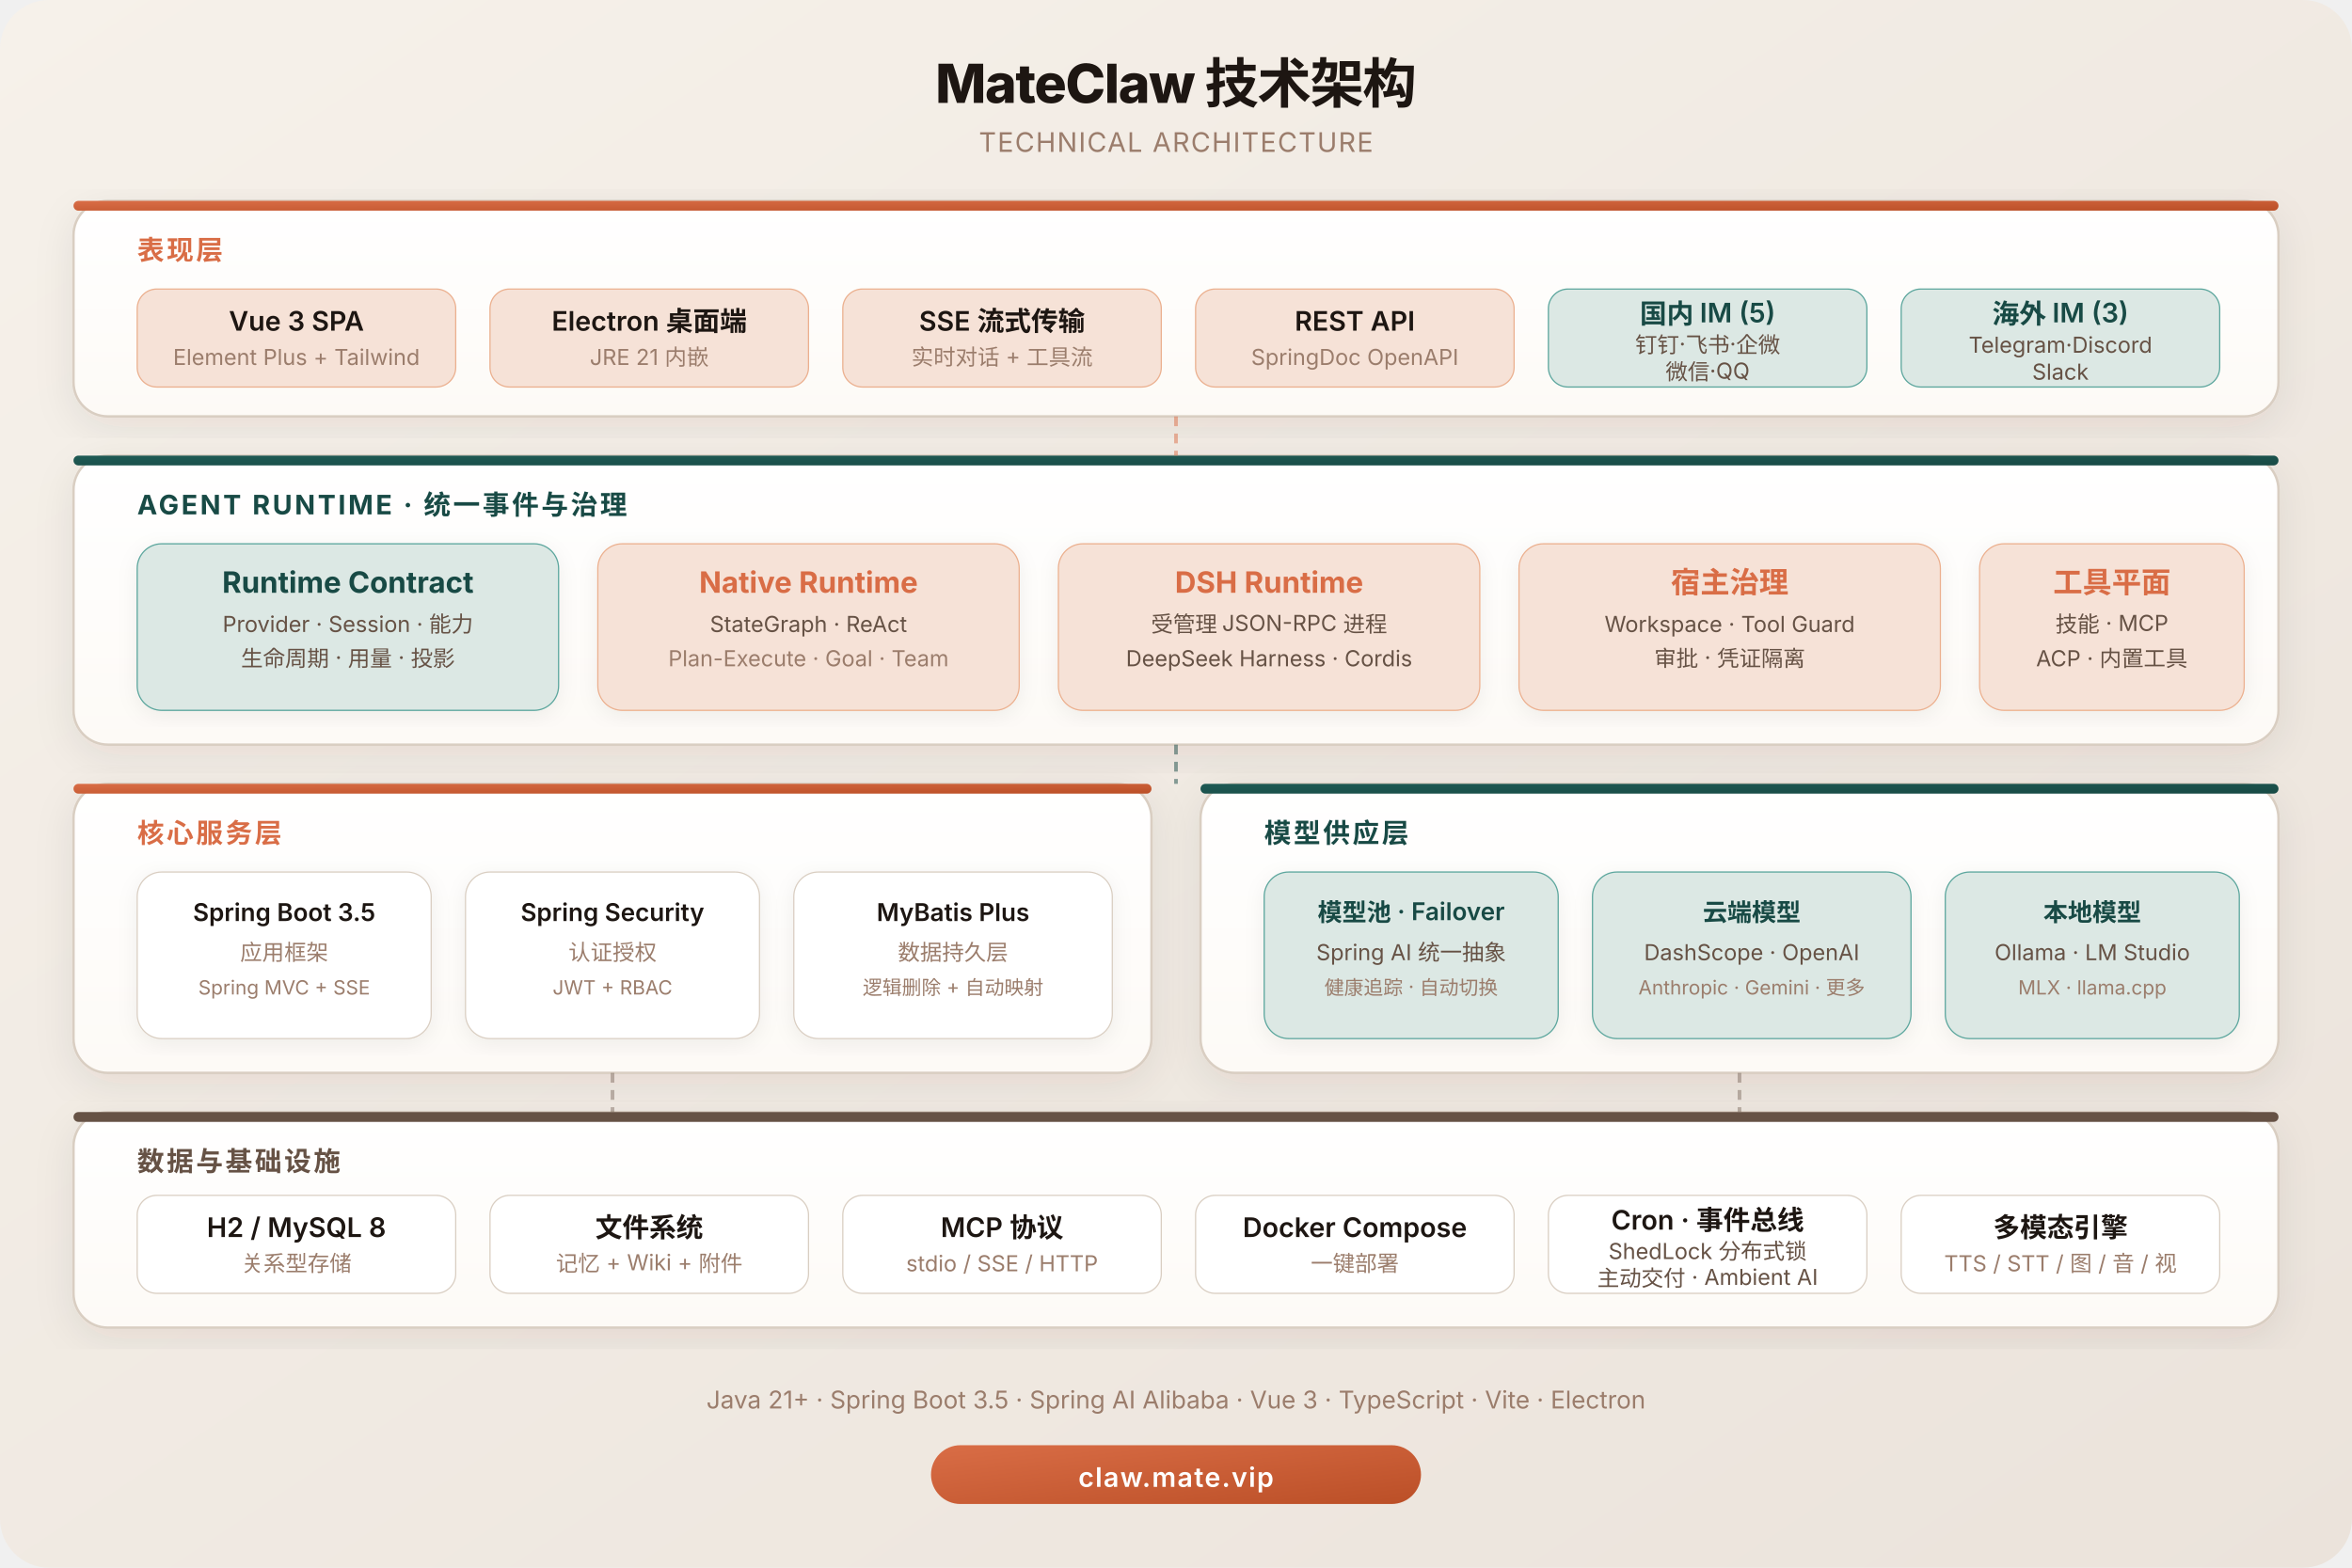
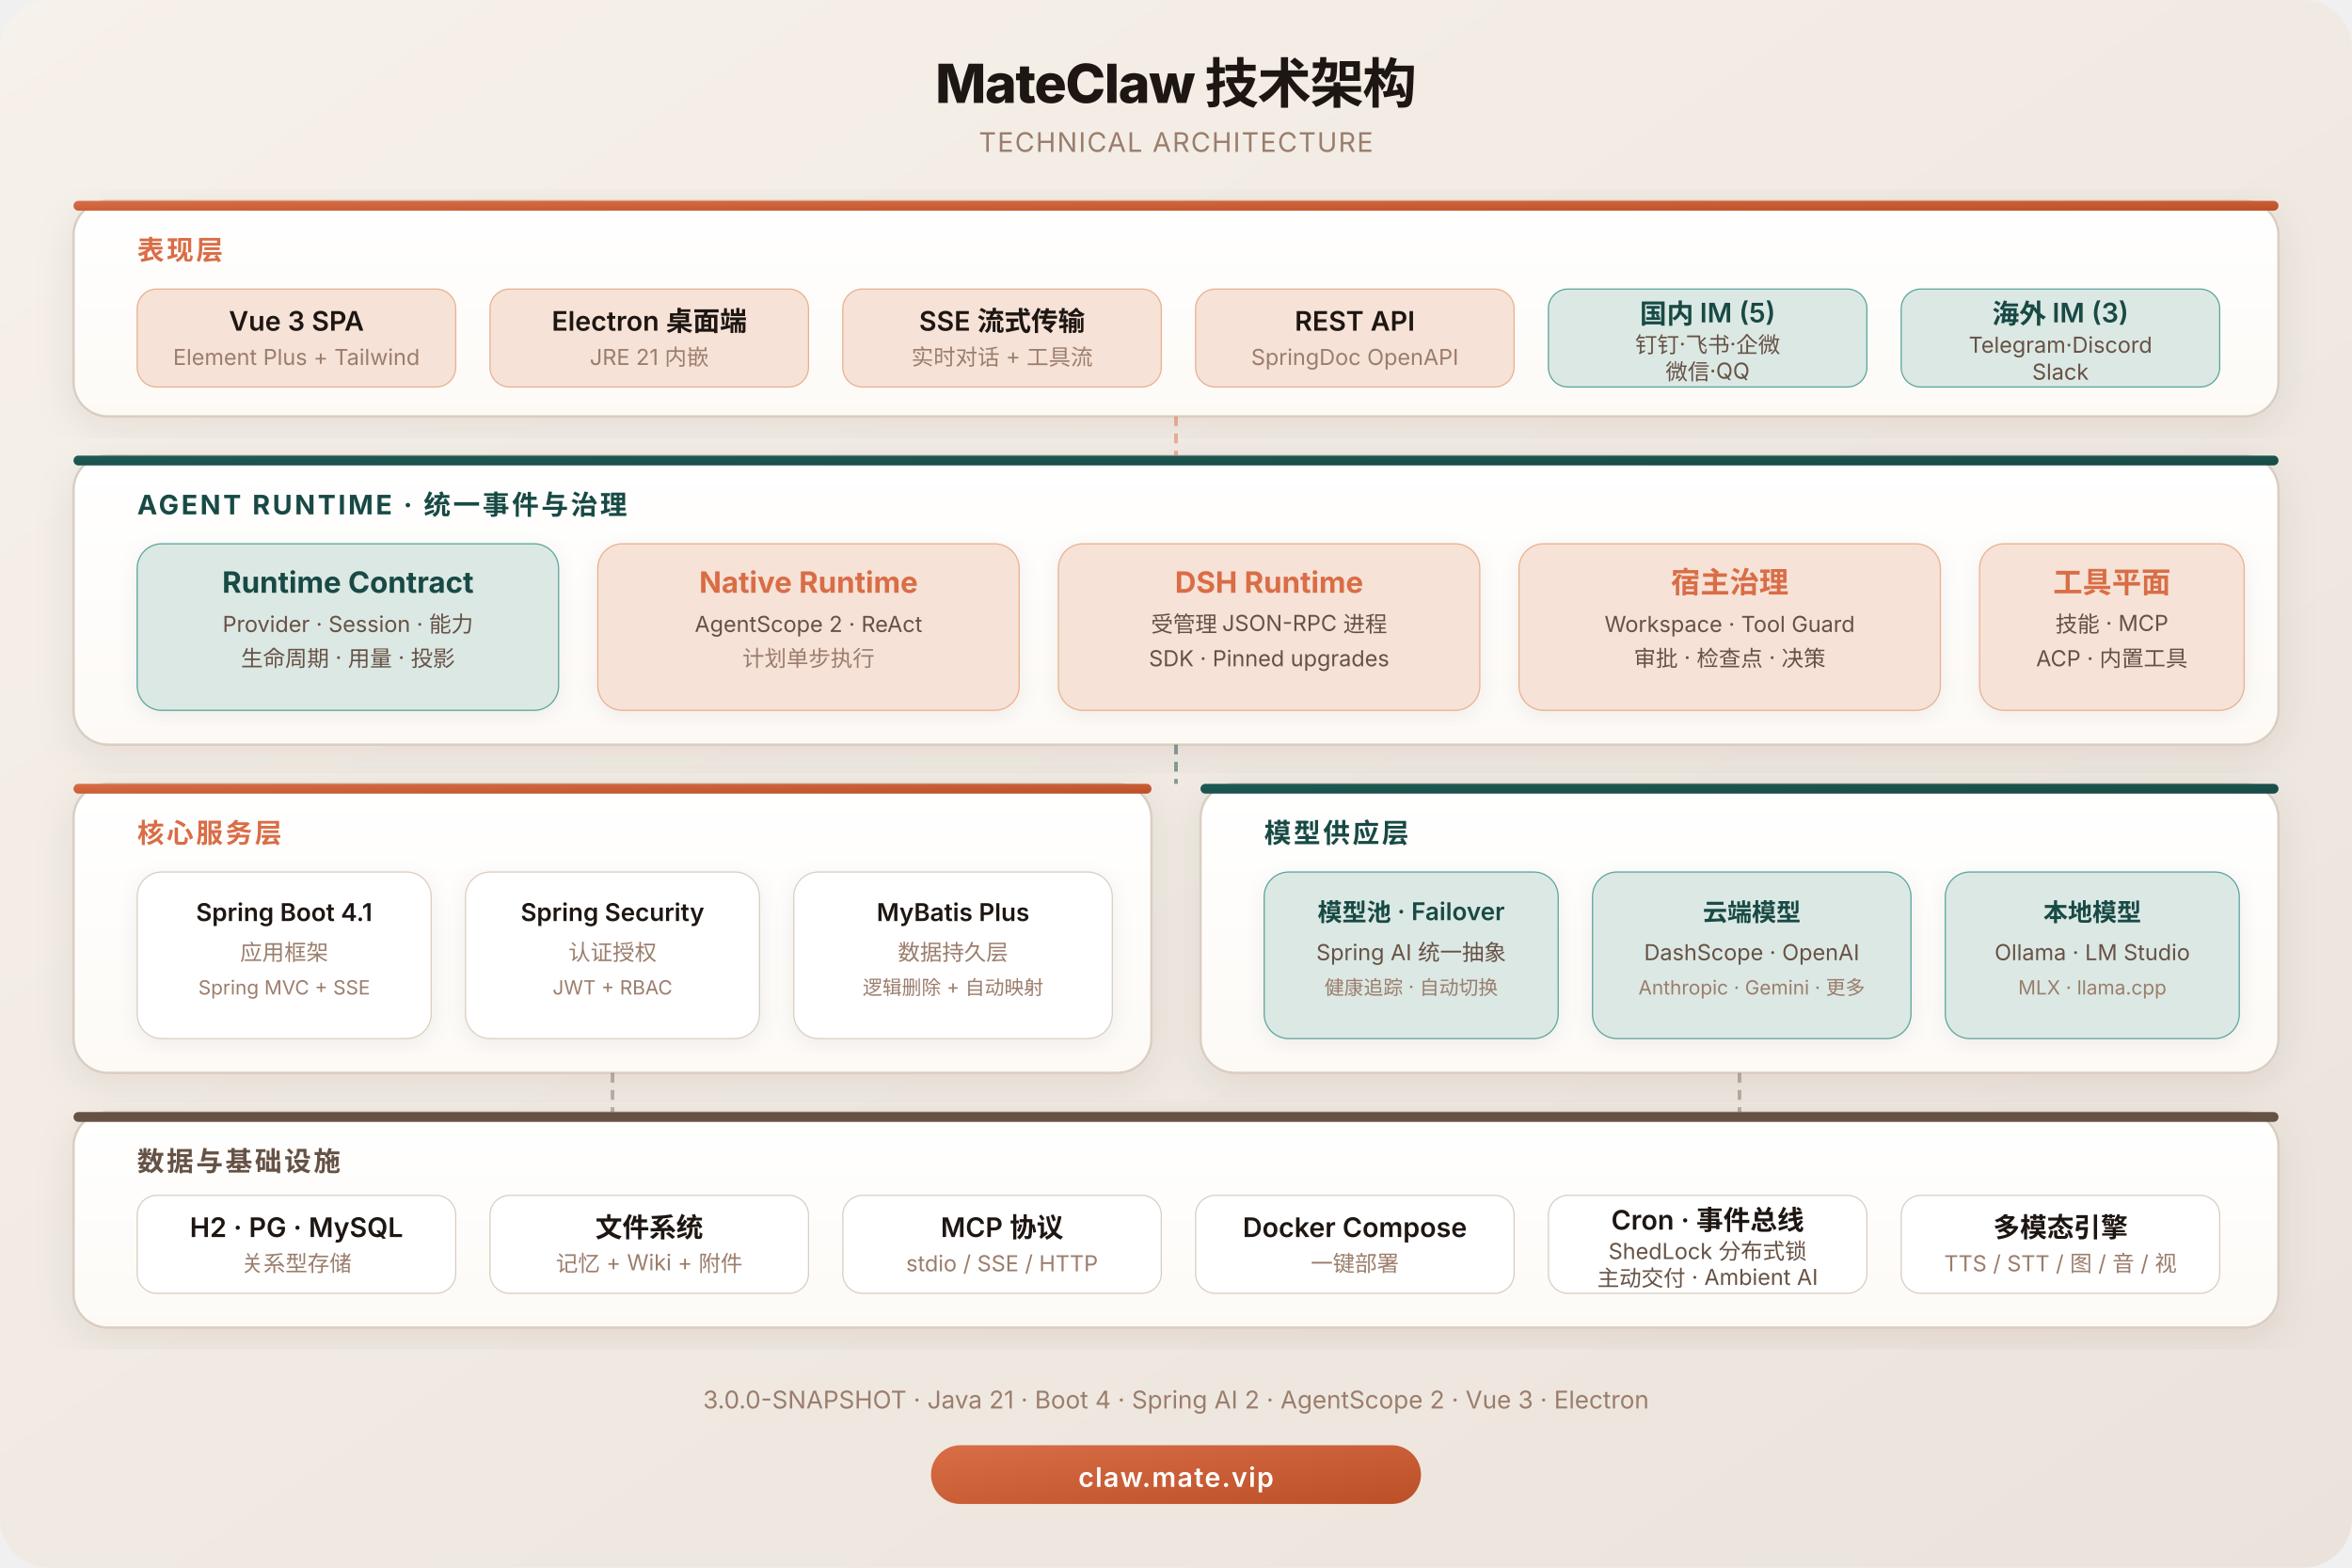
<svg xmlns="http://www.w3.org/2000/svg" viewBox="0 0 960 640" font-family="'Inter','PingFang SC','Microsoft YaHei',sans-serif">
  <defs>
    <linearGradient id="bg" x1="0" y1="0" x2="1" y2="1">
      <stop offset="0%" stop-color="#f6f1ea" />
      <stop offset="100%" stop-color="#ebe3db" />
    </linearGradient>
    <linearGradient id="primary" x1="0" y1="0" x2="1" y2="1">
      <stop offset="0%" stop-color="#d96d46" />
      <stop offset="100%" stop-color="#bb4f27" />
    </linearGradient>
    <linearGradient id="accent" x1="0" y1="0" x2="1" y2="1">
      <stop offset="0%" stop-color="#1e5a54" />
      <stop offset="100%" stop-color="#184a45" />
    </linearGradient>
    <linearGradient id="warm" x1="0" y1="0" x2="0" y2="1">
      <stop offset="0%" stop-color="#ffffff" />
      <stop offset="100%" stop-color="#fdfaf6" />
    </linearGradient>
    <filter id="shadow">
      <feDropShadow dx="0" dy="4" stdDeviation="8" flood-color="#3a2013" flood-opacity="0.08" />
    </filter>
    <filter id="shadowSm">
      <feDropShadow dx="0" dy="2" stdDeviation="4" flood-color="#3a2013" flood-opacity="0.06" />
    </filter>
  </defs>
  <rect width="960" height="640" rx="20" fill="url(#bg)" />
  <text x="480" y="42" text-anchor="middle" font-size="22" font-weight="800" fill="#1d1612" letter-spacing="-0.5">MateClaw 技术架构</text>
  <text x="480" y="62" text-anchor="middle" font-size="11" fill="#9b7d6c" letter-spacing="0.5">TECHNICAL ARCHITECTURE</text>
  <rect x="30" y="82" width="900" height="88" rx="14" fill="url(#warm)" stroke="#d9cec2" stroke-width="1" filter="url(#shadow)" />
  <rect x="30" y="82" width="900" height="4" rx="2" fill="url(#primary)" />
  <text x="56" y="106" font-size="11" font-weight="700" fill="#d96d46" letter-spacing="1">表现层</text>
  <g transform="translate(56, 118)">
    <rect width="130" height="40" rx="8" fill="#f6e2d7" stroke="#ebb08f" stroke-width="0.5" />
    <text x="65" y="17" text-anchor="middle" font-size="11" font-weight="600" fill="#1d1612">Vue 3 SPA</text>
    <text x="65" y="31" text-anchor="middle" font-size="9" fill="#9b7d6c">Element Plus + Tailwind</text>
  </g>
  <g transform="translate(200, 118)">
    <rect width="130" height="40" rx="8" fill="#f6e2d7" stroke="#ebb08f" stroke-width="0.5" />
    <text x="65" y="17" text-anchor="middle" font-size="11" font-weight="600" fill="#1d1612">Electron 桌面端</text>
    <text x="65" y="31" text-anchor="middle" font-size="9" fill="#9b7d6c">JRE 21 内嵌</text>
  </g>
  <g transform="translate(344, 118)">
    <rect width="130" height="40" rx="8" fill="#f6e2d7" stroke="#ebb08f" stroke-width="0.5" />
    <text x="65" y="17" text-anchor="middle" font-size="11" font-weight="600" fill="#1d1612">SSE 流式传输</text>
    <text x="65" y="31" text-anchor="middle" font-size="9" fill="#9b7d6c">实时对话 + 工具流</text>
  </g>
  <g transform="translate(488, 118)">
    <rect width="130" height="40" rx="8" fill="#f6e2d7" stroke="#ebb08f" stroke-width="0.5" />
    <text x="65" y="17" text-anchor="middle" font-size="11" font-weight="600" fill="#1d1612">REST API</text>
    <text x="65" y="31" text-anchor="middle" font-size="9" fill="#9b7d6c">SpringDoc OpenAPI</text>
  </g>
  <g transform="translate(632, 118)">
    <rect width="130" height="40" rx="8" fill="#dce8e4" stroke="#5ca69d" stroke-width="0.5" />
    <text x="65" y="14" text-anchor="middle" font-size="11" font-weight="600" fill="#184a45">国内 IM (5)</text>
    <text x="65" y="26" text-anchor="middle" font-size="9" fill="#665245">钉钉·飞书·企微</text>
    <text x="65" y="37" text-anchor="middle" font-size="9" fill="#665245">微信·QQ</text>
  </g>
  <g transform="translate(776, 118)">
    <rect width="130" height="40" rx="8" fill="#dce8e4" stroke="#5ca69d" stroke-width="0.5" />
    <text x="65" y="14" text-anchor="middle" font-size="11" font-weight="600" fill="#184a45">海外 IM (3)</text>
    <text x="65" y="26" text-anchor="middle" font-size="9" fill="#665245">Telegram·Discord</text>
    <text x="65" y="37" text-anchor="middle" font-size="9" fill="#665245">Slack</text>
  </g>
  <rect x="30" y="186" width="900" height="118" rx="14" fill="url(#warm)" stroke="#d9cec2" stroke-width="1" filter="url(#shadow)" />
  <rect x="30" y="186" width="900" height="4" rx="2" fill="url(#accent)" />
  <text x="56" y="210" font-size="11" font-weight="700" fill="#184a45" letter-spacing="1">AGENT RUNTIME · 统一事件与治理</text>
  <g transform="translate(56, 222)">
    <rect width="172" height="68" rx="10" fill="#dce8e4" stroke="#5ca69d" stroke-width="0.5" filter="url(#shadowSm)" />
    <text x="86" y="20" text-anchor="middle" font-size="12" font-weight="700" fill="#184a45">Runtime Contract</text>
    <text x="86" y="36" text-anchor="middle" font-size="9" fill="#665245">Provider · Session · 能力</text>
    <text x="86" y="50" text-anchor="middle" font-size="9" fill="#665245">生命周期 · 用量 · 投影</text>
  </g>
  <g transform="translate(244, 222)">
    <rect width="172" height="68" rx="10" fill="#f6e2d7" stroke="#ebb08f" stroke-width="0.5" filter="url(#shadowSm)" />
    <text x="86" y="20" text-anchor="middle" font-size="12" font-weight="700" fill="#d96d46">Native Runtime</text>
-     <text x="86" y="36" text-anchor="middle" font-size="9" fill="#665245">StateGraph · ReAct</text>
-     <text x="86" y="50" text-anchor="middle" font-size="9" fill="#9b7d6c">Plan-Execute · Goal · Team</text>
+     <text x="86" y="36" text-anchor="middle" font-size="9" fill="#665245">AgentScope 2 · ReAct</text>
+     <text x="86" y="50" text-anchor="middle" font-size="9" fill="#9b7d6c">计划单步执行</text>
  </g>
  <g transform="translate(432, 222)">
    <rect width="172" height="68" rx="10" fill="#f6e2d7" stroke="#ebb08f" stroke-width="0.5" filter="url(#shadowSm)" />
    <text x="86" y="20" text-anchor="middle" font-size="12" font-weight="700" fill="#d96d46">DSH Runtime</text>
    <text x="86" y="36" text-anchor="middle" font-size="9" fill="#665245">受管理 JSON-RPC 进程</text>
-     <text x="86" y="50" text-anchor="middle" font-size="9" fill="#665245">DeepSeek Harness · Cordis</text>
+     <text x="86" y="50" text-anchor="middle" font-size="9" fill="#665245">SDK · Pinned upgrades</text>
  </g>
  <g transform="translate(620, 222)">
    <rect width="172" height="68" rx="10" fill="#f6e2d7" stroke="#ebb08f" stroke-width="0.5" filter="url(#shadowSm)" />
    <text x="86" y="20" text-anchor="middle" font-size="12" font-weight="700" fill="#d96d46">宿主治理</text>
    <text x="86" y="36" text-anchor="middle" font-size="9" fill="#665245">Workspace · Tool Guard</text>
-     <text x="86" y="50" text-anchor="middle" font-size="9" fill="#665245">审批 · 凭证隔离</text>
+     <text x="86" y="50" text-anchor="middle" font-size="9" fill="#665245">审批 · 检查点 · 决策</text>
  </g>
  <g transform="translate(808, 222)">
    <rect width="108" height="68" rx="10" fill="#f6e2d7" stroke="#ebb08f" stroke-width="0.5" filter="url(#shadowSm)" />
    <text x="54" y="20" text-anchor="middle" font-size="12" font-weight="700" fill="#d96d46">工具平面</text>
    <text x="54" y="36" text-anchor="middle" font-size="9" fill="#665245">技能 · MCP</text>
    <text x="54" y="50" text-anchor="middle" font-size="9" fill="#665245">ACP · 内置工具</text>
  </g>
  <rect x="30" y="320" width="440" height="118" rx="14" fill="url(#warm)" stroke="#d9cec2" stroke-width="1" filter="url(#shadow)" />
  <rect x="30" y="320" width="440" height="4" rx="2" fill="url(#primary)" />
  <text x="56" y="344" font-size="11" font-weight="700" fill="#d96d46" letter-spacing="1">核心服务层</text>
  <g transform="translate(56, 356)">
    <rect width="120" height="68" rx="10" fill="#fff" stroke="#d9cec2" stroke-width="0.5" filter="url(#shadowSm)" />
-     <text x="60" y="20" text-anchor="middle" font-size="10" font-weight="600" fill="#1d1612">Spring Boot 3.5</text>
+     <text x="60" y="20" text-anchor="middle" font-size="10" font-weight="600" fill="#1d1612">Spring Boot 4.1</text>
    <text x="60" y="36" text-anchor="middle" font-size="9" fill="#9b7d6c">应用框架</text>
    <text x="60" y="50" text-anchor="middle" font-size="8" fill="#9b7d6c">Spring MVC + SSE</text>
  </g>
  <g transform="translate(190, 356)">
    <rect width="120" height="68" rx="10" fill="#fff" stroke="#d9cec2" stroke-width="0.5" filter="url(#shadowSm)" />
    <text x="60" y="20" text-anchor="middle" font-size="10" font-weight="600" fill="#1d1612">Spring Security</text>
    <text x="60" y="36" text-anchor="middle" font-size="9" fill="#9b7d6c">认证授权</text>
    <text x="60" y="50" text-anchor="middle" font-size="8" fill="#9b7d6c">JWT + RBAC</text>
  </g>
  <g transform="translate(324, 356)">
    <rect width="130" height="68" rx="10" fill="#fff" stroke="#d9cec2" stroke-width="0.5" filter="url(#shadowSm)" />
    <text x="65" y="20" text-anchor="middle" font-size="10" font-weight="600" fill="#1d1612">MyBatis Plus</text>
    <text x="65" y="36" text-anchor="middle" font-size="9" fill="#9b7d6c">数据持久层</text>
    <text x="65" y="50" text-anchor="middle" font-size="8" fill="#9b7d6c">逻辑删除 + 自动映射</text>
  </g>
  <rect x="490" y="320" width="440" height="118" rx="14" fill="url(#warm)" stroke="#d9cec2" stroke-width="1" filter="url(#shadow)" />
  <rect x="490" y="320" width="440" height="4" rx="2" fill="url(#accent)" />
  <text x="516" y="344" font-size="11" font-weight="700" fill="#184a45" letter-spacing="1">模型供应层</text>
  <g transform="translate(516, 356)">
    <rect width="120" height="68" rx="10" fill="#dce8e4" stroke="#5ca69d" stroke-width="0.5" filter="url(#shadowSm)" />
    <text x="60" y="20" text-anchor="middle" font-size="10" font-weight="600" fill="#184a45">模型池 · Failover</text>
    <text x="60" y="36" text-anchor="middle" font-size="9" fill="#665245">Spring AI 统一抽象</text>
    <text x="60" y="50" text-anchor="middle" font-size="8" fill="#9b7d6c">健康追踪 · 自动切换</text>
  </g>
  <g transform="translate(650, 356)">
    <rect width="130" height="68" rx="10" fill="#dce8e4" stroke="#5ca69d" stroke-width="0.5" filter="url(#shadowSm)" />
    <text x="65" y="20" text-anchor="middle" font-size="10" font-weight="600" fill="#184a45">云端模型</text>
    <text x="65" y="36" text-anchor="middle" font-size="9" fill="#665245">DashScope · OpenAI</text>
    <text x="65" y="50" text-anchor="middle" font-size="8" fill="#9b7d6c">Anthropic · Gemini · 更多</text>
  </g>
  <g transform="translate(794, 356)">
    <rect width="120" height="68" rx="10" fill="#dce8e4" stroke="#5ca69d" stroke-width="0.5" filter="url(#shadowSm)" />
    <text x="60" y="20" text-anchor="middle" font-size="10" font-weight="600" fill="#184a45">本地模型</text>
    <text x="60" y="36" text-anchor="middle" font-size="9" fill="#665245">Ollama · LM Studio</text>
    <text x="60" y="50" text-anchor="middle" font-size="8" fill="#9b7d6c">MLX · llama.cpp</text>
  </g>
  <rect x="30" y="454" width="900" height="88" rx="14" fill="url(#warm)" stroke="#d9cec2" stroke-width="1" filter="url(#shadow)" />
  <rect x="30" y="454" width="900" height="4" rx="2" fill="#665245" />
  <text x="56" y="478" font-size="11" font-weight="700" fill="#665245" letter-spacing="1">数据与基础设施</text>
  <g transform="translate(56, 488)">
    <rect width="130" height="40" rx="8" fill="#fff" stroke="#d9cec2" stroke-width="0.5" />
-     <text x="65" y="17" text-anchor="middle" font-size="11" font-weight="600" fill="#1d1612">H2 / MySQL 8</text>
+     <text x="65" y="17" text-anchor="middle" font-size="11" font-weight="600" fill="#1d1612">H2 · PG · MySQL</text>
    <text x="65" y="31" text-anchor="middle" font-size="9" fill="#9b7d6c">关系型存储</text>
  </g>
  <g transform="translate(200, 488)">
    <rect width="130" height="40" rx="8" fill="#fff" stroke="#d9cec2" stroke-width="0.5" />
    <text x="65" y="17" text-anchor="middle" font-size="11" font-weight="600" fill="#1d1612">文件系统</text>
    <text x="65" y="31" text-anchor="middle" font-size="9" fill="#9b7d6c">记忆 + Wiki + 附件</text>
  </g>
  <g transform="translate(344, 488)">
    <rect width="130" height="40" rx="8" fill="#fff" stroke="#d9cec2" stroke-width="0.5" />
    <text x="65" y="17" text-anchor="middle" font-size="11" font-weight="600" fill="#1d1612">MCP 协议</text>
    <text x="65" y="31" text-anchor="middle" font-size="9" fill="#9b7d6c">stdio / SSE / HTTP</text>
  </g>
  <g transform="translate(488, 488)">
    <rect width="130" height="40" rx="8" fill="#fff" stroke="#d9cec2" stroke-width="0.5" />
    <text x="65" y="17" text-anchor="middle" font-size="11" font-weight="600" fill="#1d1612">Docker Compose</text>
    <text x="65" y="31" text-anchor="middle" font-size="9" fill="#9b7d6c">一键部署</text>
  </g>
  <g transform="translate(632, 488)">
    <rect width="130" height="40" rx="8" fill="#fff" stroke="#d9cec2" stroke-width="0.5" />
    <text x="65" y="14" text-anchor="middle" font-size="11" font-weight="600" fill="#1d1612">Cron · 事件总线</text>
    <text x="65" y="26" text-anchor="middle" font-size="9" fill="#665245">ShedLock 分布式锁</text>
    <text x="65" y="37" text-anchor="middle" font-size="9" fill="#665245">主动交付 · Ambient AI</text>
  </g>
  <g transform="translate(776, 488)">
    <rect width="130" height="40" rx="8" fill="#fff" stroke="#d9cec2" stroke-width="0.5" />
    <text x="65" y="17" text-anchor="middle" font-size="11" font-weight="600" fill="#1d1612">多模态引擎</text>
    <text x="65" y="31" text-anchor="middle" font-size="9" fill="#9b7d6c">TTS / STT / 图 / 音 / 视</text>
  </g>
  <line x1="480" y1="170" x2="480" y2="186" stroke="#d96d46" stroke-width="1.5" stroke-dasharray="4,3" opacity="0.5" />
  <line x1="480" y1="304" x2="480" y2="320" stroke="#184a45" stroke-width="1.5" stroke-dasharray="4,3" opacity="0.5" />
  <line x1="250" y1="438" x2="250" y2="454" stroke="#665245" stroke-width="1.5" stroke-dasharray="4,3" opacity="0.4" />
  <line x1="710" y1="438" x2="710" y2="454" stroke="#665245" stroke-width="1.5" stroke-dasharray="4,3" opacity="0.4" />
-   <text x="480" y="575" text-anchor="middle" font-size="10" fill="#9b7d6c">Java 21+ · Spring Boot 3.5 · Spring AI Alibaba · Vue 3 · TypeScript · Vite · Electron</text>
+   <text x="480" y="575" text-anchor="middle" font-size="10" fill="#9b7d6c">3.0.0-SNAPSHOT · Java 21 · Boot 4 · Spring AI 2 · AgentScope 2 · Vue 3 · Electron</text>
  <rect x="380" y="590" width="200" height="24" rx="12" fill="url(#primary)" />
  <text x="480" y="607" text-anchor="middle" font-size="11" font-weight="600" fill="#fff" letter-spacing="0.5">claw.mate.vip</text>
</svg>
